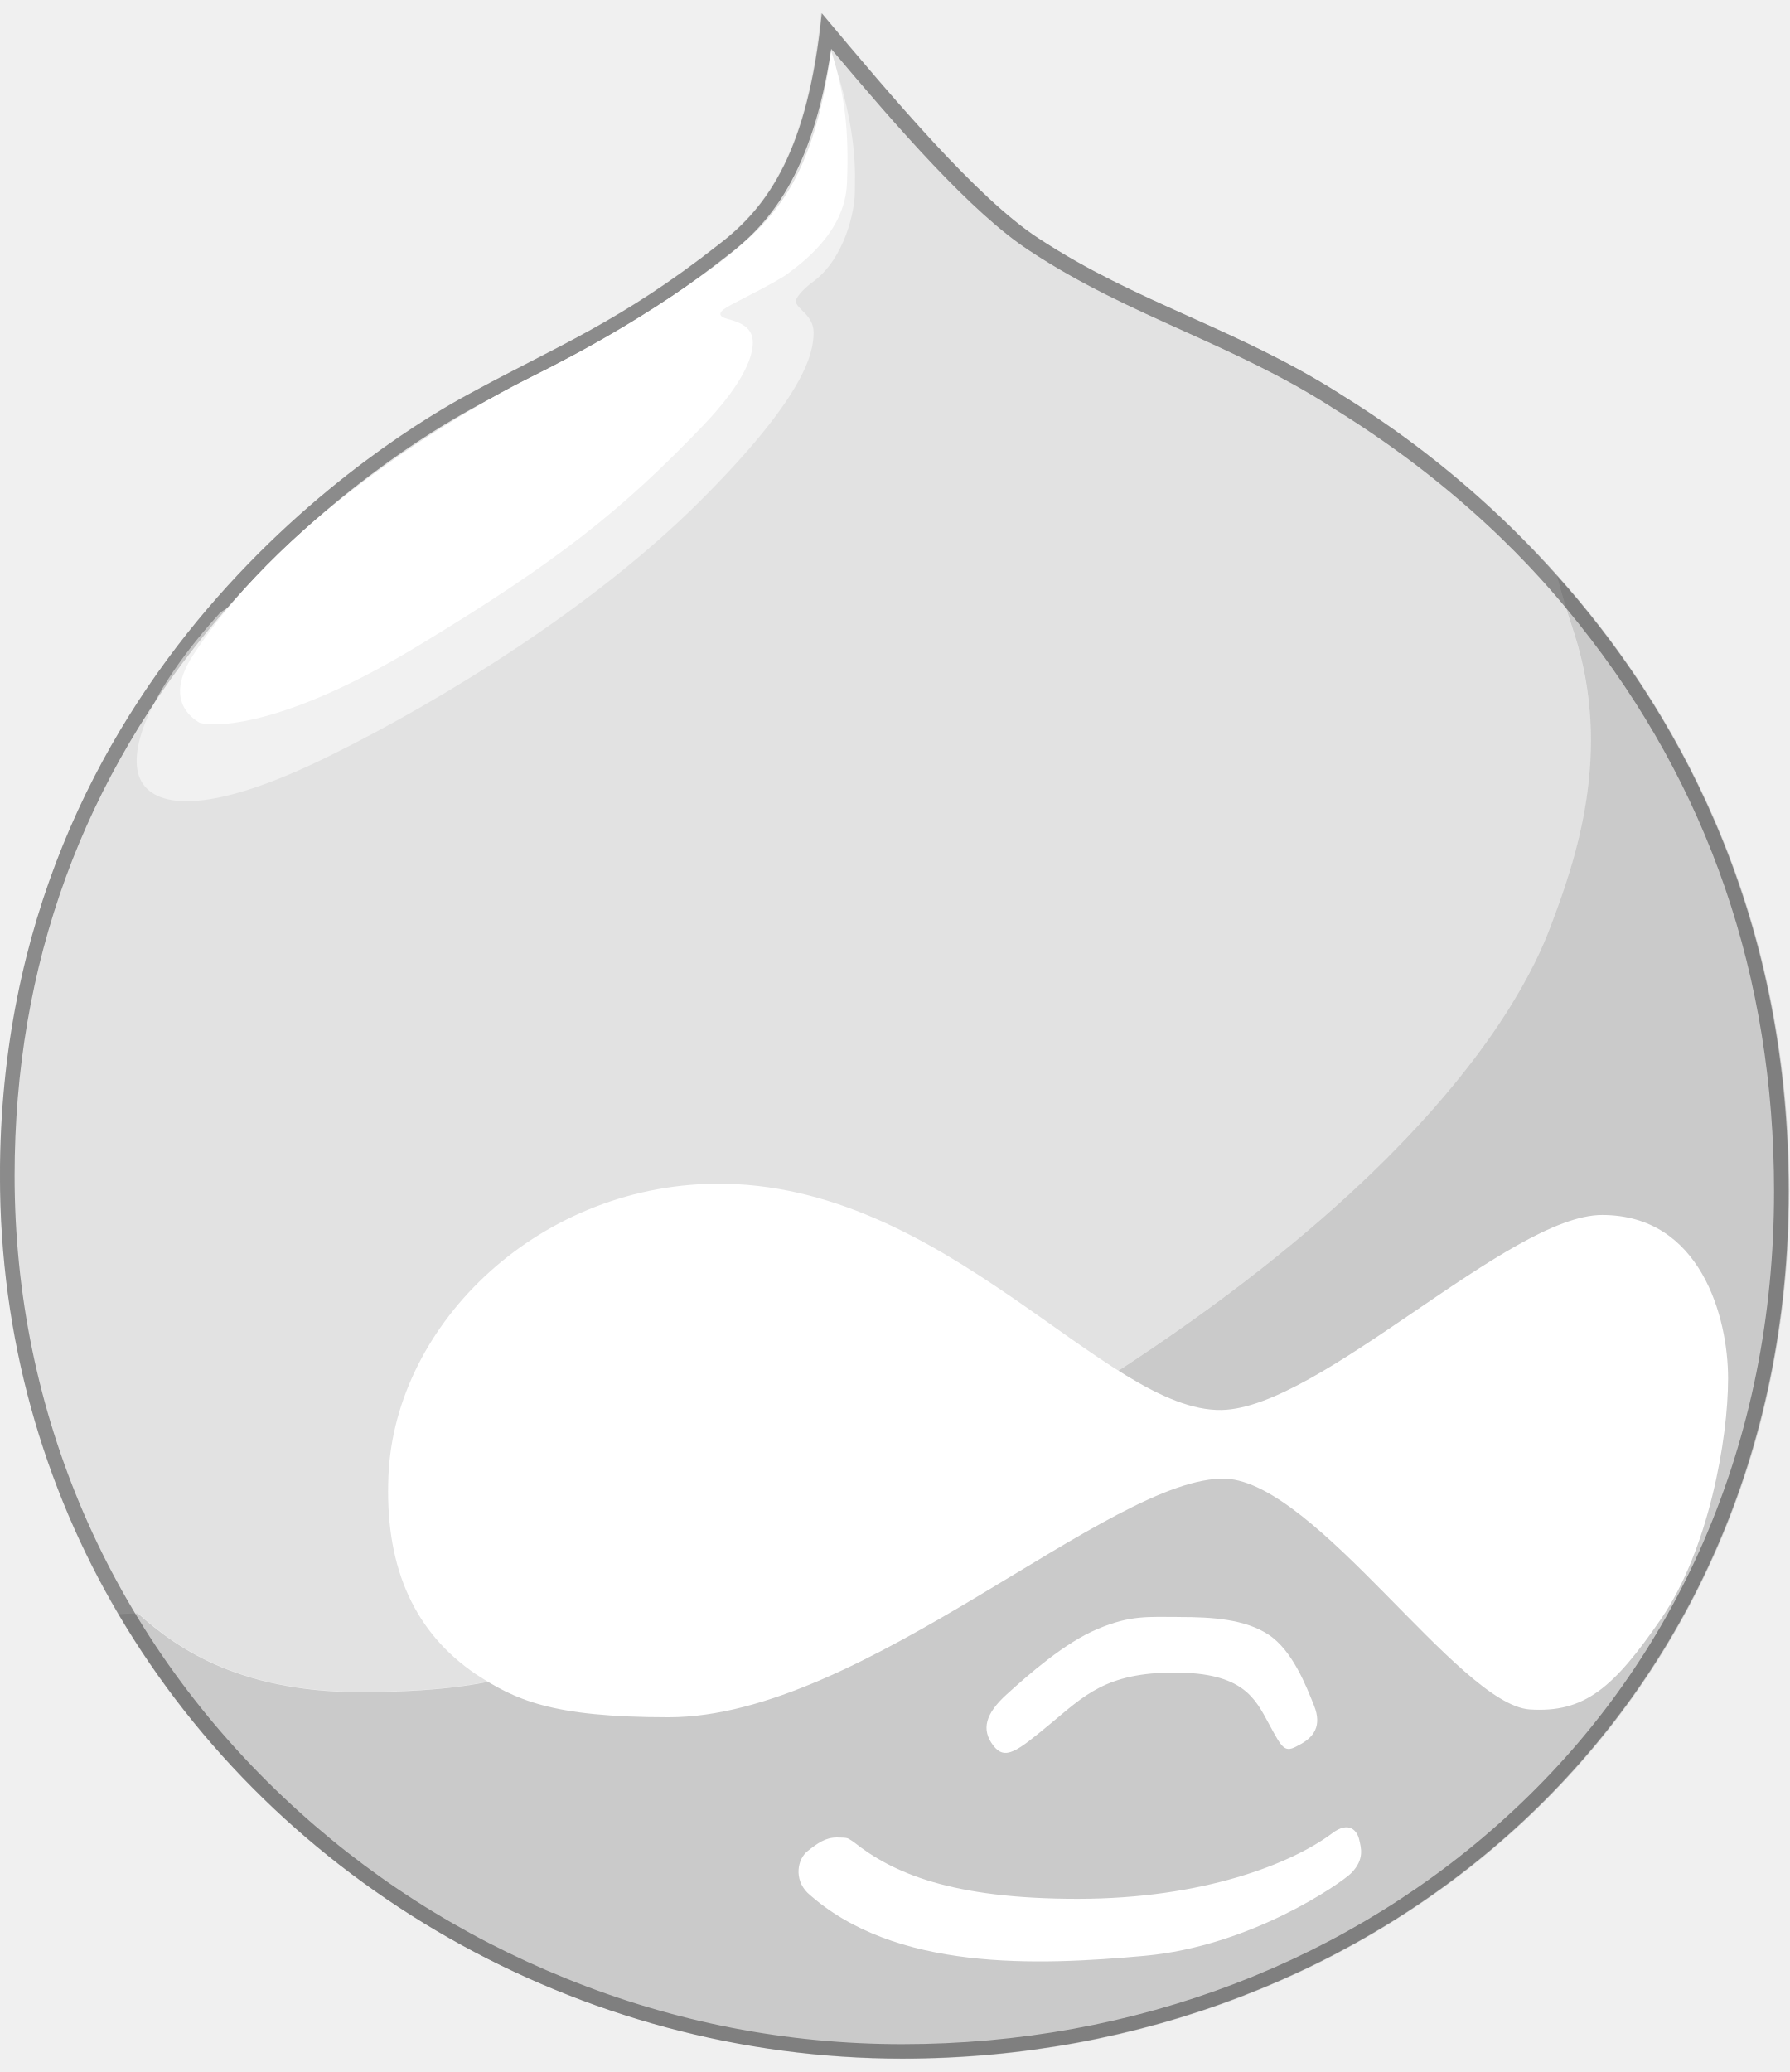
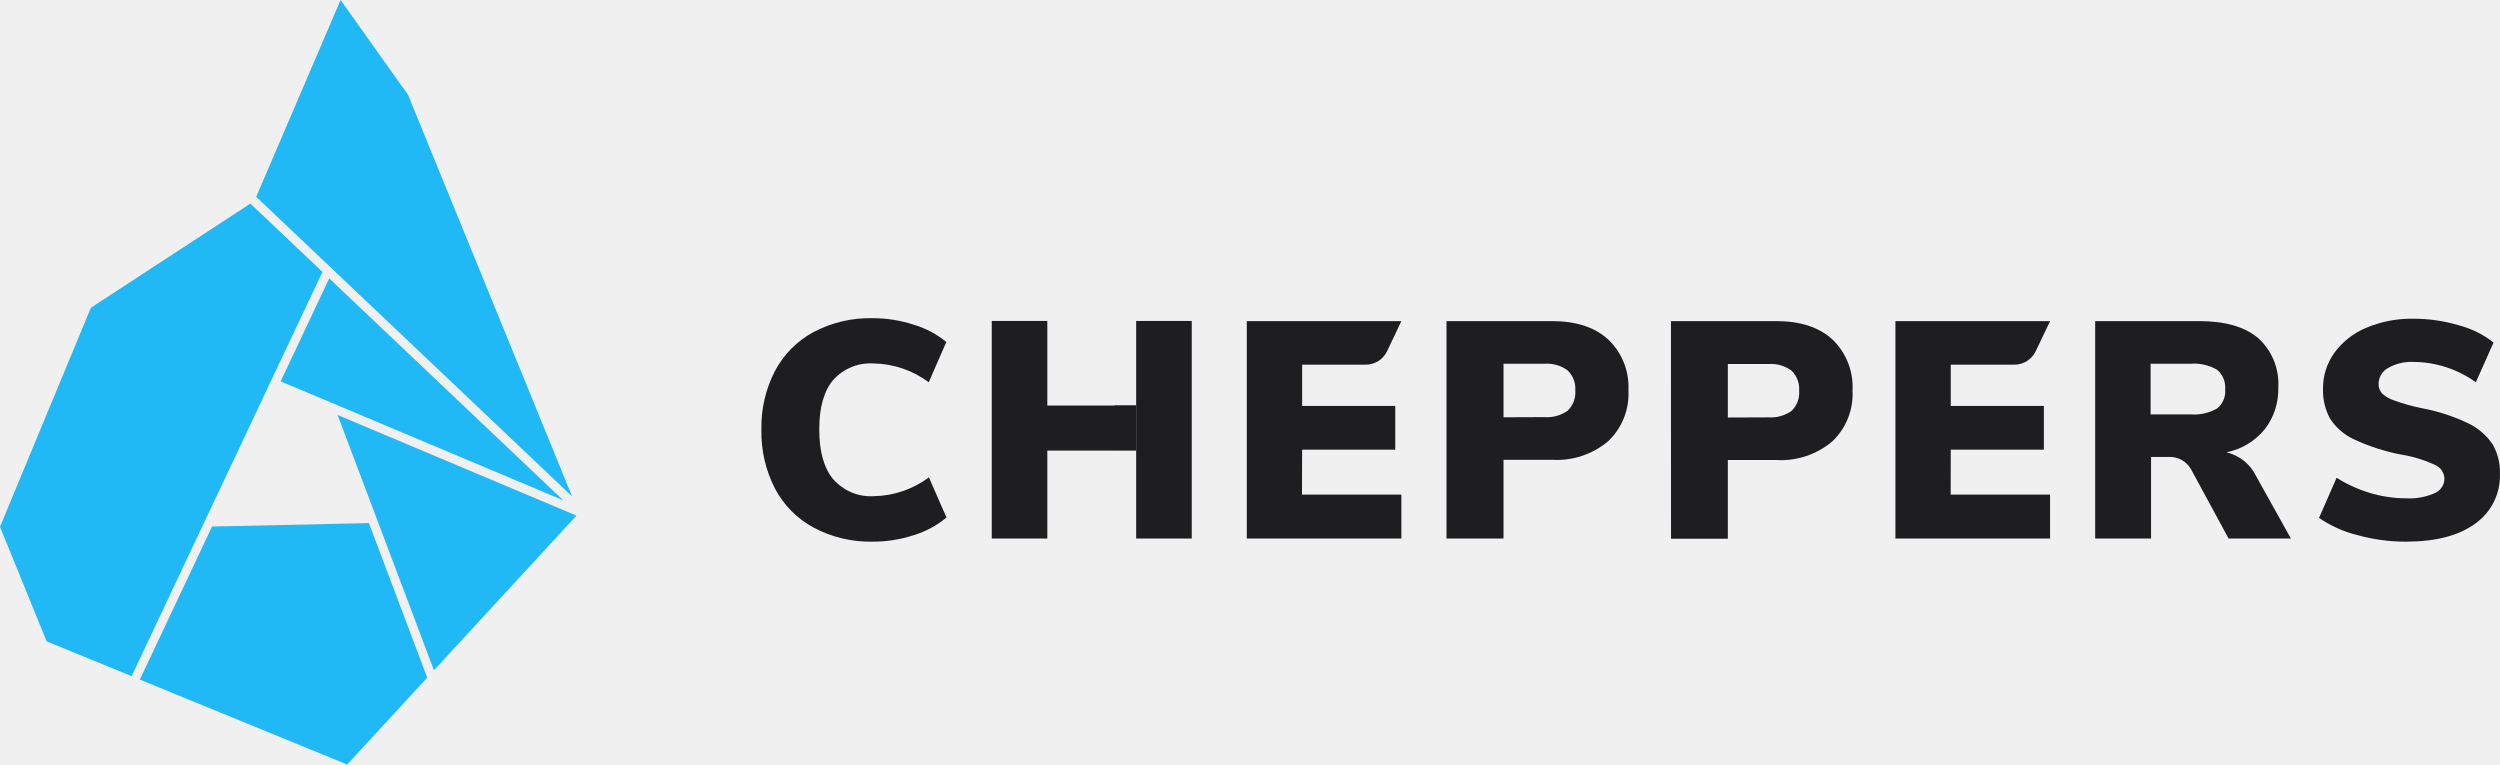
- <svg xmlns="http://www.w3.org/2000/svg" width="57" height="66" viewBox="471.5 467 57 66" enable-background="new 471.5 467 57 66">
-   <path opacity=".2" fill="#303030" d="M528.5 504.965c0 16.634-13.123 27.615-28.24 27.615-10.29 0-19.894-5.523-24.978-14.167l.605-.027c1.313 1.192 3.39 2.58 7.404 2.515 4.77-.064 5.645-.875 9.855-2.756 22.716-10.17 26.925-19.457 27.736-21.59s2.013-5.587.756-9.415c-.242-.737-.42-1.333-.54-1.808-3.018-3.372-6.017-5.225-6.92-5.784-.14-.093-.29-.177-.43-.26l.44.26c2.01 1.247 14.314 8.782 14.314 25.417z" />
-   <path fill="#fff" d="M509.09 518.507c1.006 0 2.077.065 2.83.568.756.503 1.193 1.63 1.445 2.263.25.634 0 1.006-.503 1.258-.438.25-.503.12-.94-.69-.44-.81-.82-1.63-3.01-1.63s-2.887.755-3.948 1.63c-1.062.876-1.443 1.193-1.825.69s-.253-1.006.437-1.63 1.825-1.63 2.888-2.077c1.06-.45 1.62-.383 2.625-.383zm-10.413 7.152c1.257 1.005 3.14 1.825 7.153 1.825 4.015 0 6.836-1.137 8.094-2.077.568-.438.82-.065.875.187.056.25.186.624-.252 1.07-.316.317-3.194 2.33-6.594 2.636-3.4.31-7.964.504-10.73-2.01-.438-.44-.316-1.07 0-1.323.317-.25.568-.438.94-.438.374.008.317.008.513.13z" />
-   <path opacity=".2" fill="#aaa" d="M520.89 496.545c-.81 2.133-5.02 11.42-27.735 21.59-4.21 1.88-5.085 2.69-9.854 2.756-4.013.066-6.09-1.32-7.403-2.514l-.605.028h-.01c-2.393-4.042-3.78-8.783-3.78-13.952 0-7.852 2.97-13.654 6.287-17.687.11-.13.213-.26.325-.382 2.683-3.148 5.55-5.17 7.218-6.203.038-.028.075-.047.112-.065.42-.25.754-.447.987-.568 2.757-1.51 4.77-2.263 7.963-4.77.12-.092.242-.186.354-.288l.008-.01c.875-.754 1.64-1.76 2.18-3.4v-.008c.325-.97.567-2.16.716-3.65l.02.018c2.253 2.69 4.954 5.886 6.89 7.144.69.447 1.38.848 2.068 1.202l.3.15c2.243 1.126 4.507 1.945 6.807 3.333l.428.26c.903.56 3.902 2.412 6.92 5.784.12.475.298 1.07.54 1.807 1.274 3.837.073 7.292-.737 9.425z" />
-   <path opacity=".5" fill="#333" d="M514.176 479.538c-3.26-2.077-6.464-2.887-9.603-4.955-1.938-1.267-4.64-4.47-6.893-7.162-.438 4.332-1.686 6.148-3.26 7.35-3.195 2.515-5.207 3.26-7.963 4.77-2.338 1.256-14.958 8.726-14.958 24.913 0 5.17 1.387 9.91 3.77 13.96 5.077 8.635 14.68 14.158 24.97 14.158 15.126 0 28.24-10.98 28.24-27.614 0-9.127-3.707-15.526-7.386-19.633-3.016-3.382-6.015-5.217-6.918-5.785zm7.627 7.34c4.117 5.15 6.213 11.23 6.213 18.077 0 3.968-.755 7.712-2.245 11.148-1.414 3.25-3.444 6.13-6.053 8.56-5.15 4.806-12.062 7.45-19.475 7.45-3.67 0-7.265-.698-10.692-2.086-3.372-1.36-6.398-3.297-9.016-5.774-5.532-5.225-8.57-12.257-8.57-19.8 0-6.716 2.18-12.695 6.483-17.753 3.288-3.865 6.836-6.007 8.196-6.743.67-.363 1.285-.69 1.89-.997 1.892-.97 3.68-1.89 6.14-3.818 1.312-.997 2.71-2.58 3.305-6.585 2.077 2.468 4.48 5.234 6.314 6.426 1.63 1.08 3.307 1.835 4.918 2.562 1.527.69 3.11 1.406 4.676 2.403l.056.037c4.62 2.84 7.06 5.896 7.86 6.892z" />
-   <path opacity=".5" fill="#fff" d="M497.98 468.678c.874 2.58.753 3.893.753 4.452 0 .56-.307 2.077-1.313 2.832-.438.317-.568.568-.568.624 0 .25.568.438.568 1.006 0 .69-.317 2.077-3.642 5.393-3.325 3.316-8.103 6.278-11.8 8.103-3.698 1.826-5.468 1.686-5.97.81s.185-2.83 2.514-5.392l9.667-6.278 9.164-6.398.503-2.44" />
-   <path fill="#fff" d="M497.98 468.613c-.57 4.145-1.826 5.393-3.512 6.715-2.83 2.133-5.588 3.446-6.212 3.763-1.63.82-7.535 4.08-10.608 8.784-.94 1.444 0 2.012.186 2.133.187.12 2.33.372 6.9-2.385 4.574-2.757 6.595-4.387 9.175-7.078 1.377-1.444 1.573-2.263 1.573-2.636 0-.438-.316-.624-.82-.754-.25-.065-.316-.187 0-.373.317-.186 1.622-.82 1.938-1.07.318-.25 1.827-1.257 1.882-2.887.065-1.63-.056-2.766-.503-4.21zm-14.112 45.628c.065-4.898 4.648-9.472 10.422-9.536 7.348-.065 12.424 7.283 16.13 7.208 3.14-.064 9.166-6.212 12.118-6.212 3.14 0 4.014 3.26 4.014 5.206 0 1.938-.623 5.458-2.133 7.656-1.51 2.198-2.44 3.008-4.2 2.888-2.264-.187-6.78-7.21-9.67-7.35-3.64-.12-11.547 7.6-17.75 7.6-3.763 0-4.9-.567-6.147-1.378-1.92-1.312-2.85-3.315-2.785-6.08z" />
+ <svg xmlns="http://www.w3.org/2000/svg" width="327" height="100" viewBox="0 0 327 100" fill="none">
+   <g clip-path="url(#clip0_1_20)">
+     <path d="M44.16 54.28L49.2 67.63L56.76 87.67L75.4 67.44L44.16 54.28Z" fill="#20B9F5" />
+     <path d="M53.37 12.4L44.55 0L33.51 25.74L74.83 64.93L53.37 12.4Z" fill="#20B9F5" />
+     <path d="M27.74 68.87L18.29 88.89L45.41 100L55.88 88.63L48.25 68.42L27.74 68.87Z" fill="#20B9F5" />
+     <path d="M26.84 68.05L33.99 52.91L35.38 49.96L35.78 49.11L42.18 35.57L32.93 26.8L32.75 26.63L11.89 40.25L0 68.91L6.1 83.89L17.22 88.44L26.84 68.05Z" fill="#20B9F5" />
+     <path d="M43.06 36.41L36.71 49.88L37.05 50.03L43.34 52.67L73.67 65.44L43.06 36.41Z" fill="#20B9F5" />
+     <path d="M106.4 69C104.243 67.832 102.484 66.045 101.35 63.87C100.139 61.498 99.534 58.863 99.59 56.2C99.532 53.543 100.137 50.914 101.35 48.55C102.488 46.382 104.246 44.603 106.4 43.44C108.779 42.183 111.44 41.556 114.13 41.62C115.96 41.614 117.78 41.901 119.52 42.47C121.076 42.934 122.523 43.702 123.78 44.73L121.48 50C119.4 48.448 116.885 47.587 114.29 47.54C113.304 47.474 112.316 47.633 111.4 48.004C110.484 48.374 109.663 48.947 109 49.68C107.767 51.133 107.153 53.3 107.16 56.18C107.16 59.06 107.77 61.24 109 62.7C109.659 63.447 110.48 64.034 111.4 64.416C112.32 64.797 113.316 64.963 114.31 64.9C116.905 64.853 119.42 63.992 121.5 62.44L123.8 67.69C122.542 68.738 121.087 69.523 119.52 70C117.78 70.569 115.96 70.856 114.13 70.85C111.438 70.904 108.776 70.267 106.4 69Z" fill="#1E1E20" />
+     <path d="M155.88 41.98H148.61V70.44H155.88V41.98Z" fill="#1E1E20" />
+     <path d="M189.2 42H203C206.16 42 208.6 42.8 210.35 44.4C211.243 45.253 211.943 46.289 212.4 47.436C212.857 48.584 213.062 49.816 213 51.05C213.067 52.286 212.864 53.521 212.407 54.671C211.949 55.821 211.247 56.858 210.35 57.71C208.303 59.435 205.671 60.305 203 60.14H196.66V70.44H189.2V42ZM202 54.56C203.083 54.643 204.162 54.346 205.05 53.72C205.4 53.382 205.671 52.971 205.843 52.517C206.016 52.062 206.087 51.575 206.05 51.09C206.085 50.604 206.014 50.115 205.842 49.66C205.669 49.203 205.399 48.791 205.05 48.45C204.171 47.804 203.088 47.495 202 47.58H196.66V54.58L202 54.56Z" fill="#1E1E20" />
+     <path d="M218.56 42H232.33C235.49 42 237.93 42.8 239.68 44.4C240.574 45.258 241.271 46.3 241.725 47.452C242.179 48.605 242.379 49.843 242.31 51.08C242.377 52.316 242.174 53.551 241.717 54.701C241.259 55.851 240.557 56.888 239.66 57.74C237.619 59.46 234.995 60.33 232.33 60.17H226V70.47H218.57L218.56 42ZM231.33 54.59C232.397 54.662 233.456 54.365 234.33 53.75C234.68 53.412 234.951 53.001 235.123 52.547C235.296 52.092 235.367 51.605 235.33 51.12C235.365 50.634 235.294 50.145 235.122 49.69C234.949 49.233 234.679 48.821 234.33 48.48C233.464 47.845 232.401 47.537 231.33 47.61H226V54.61L231.33 54.59Z" fill="#1E1E20" />
+     <path d="M255.16 58.82H267.34V53.1H255.16V47.7H263.48C264.067 47.699 264.642 47.531 265.138 47.216C265.634 46.901 266.03 46.452 266.28 45.92L268.15 42H247.92V70.44H268.15V64.69H255.15L255.16 58.82Z" fill="#1E1E20" />
+     <path d="M170.32 58.82H182.5V53.1H170.32V47.7H178.64C179.227 47.699 179.802 47.531 180.298 47.216C180.794 46.901 181.19 46.452 181.44 45.92L183.3 42H163.08V70.44H183.3V64.69H170.3L170.32 58.82Z" fill="#1E1E20" />
+     <path d="M299.65 70.44H291.5L286.57 61.35C286.275 60.838 285.842 60.418 285.32 60.139C284.799 59.86 284.21 59.732 283.62 59.77H281.36V70.44H274.05V42H287.62C291.07 42 293.62 42.74 295.39 44.24C296.279 45.052 296.975 46.053 297.427 47.169C297.879 48.285 298.074 49.488 298 50.69C298.059 52.664 297.43 54.598 296.22 56.16C294.951 57.709 293.184 58.769 291.22 59.16C292.071 59.362 292.866 59.754 293.545 60.306C294.224 60.859 294.769 61.557 295.14 62.35L299.65 70.44ZM289.98 53.44C290.353 53.146 290.647 52.763 290.834 52.326C291.021 51.89 291.095 51.413 291.05 50.94C291.095 50.459 291.023 49.974 290.84 49.526C290.657 49.079 290.369 48.682 290 48.37C288.933 47.75 287.7 47.474 286.47 47.58H281.3V54.2H286.47C287.697 54.304 288.927 54.035 290 53.43L289.98 53.44Z" fill="#1E1E20" />
+     <path d="M308.38 70C306.573 69.56 304.862 68.794 303.33 67.74L305.63 62.49C306.998 63.356 308.478 64.029 310.03 64.49C311.565 64.946 313.158 65.179 314.76 65.18C316.025 65.246 317.288 65.016 318.45 64.51C318.824 64.356 319.144 64.096 319.371 63.762C319.599 63.428 319.723 63.034 319.73 62.63C319.723 62.254 319.611 61.888 319.406 61.573C319.201 61.258 318.911 61.008 318.57 60.85C317.181 60.191 315.707 59.73 314.19 59.48C312.027 59.083 309.923 58.41 307.93 57.48C306.634 56.888 305.534 55.937 304.76 54.74C304.123 53.548 303.809 52.211 303.85 50.86C303.829 49.172 304.347 47.522 305.33 46.15C306.395 44.703 307.833 43.573 309.49 42.88C311.437 42.057 313.536 41.651 315.65 41.69C317.682 41.681 319.704 41.974 321.65 42.56C323.291 42.991 324.826 43.753 326.16 44.8L323.84 50C321.462 48.289 318.61 47.359 315.68 47.34C314.529 47.286 313.385 47.556 312.38 48.12C312.002 48.321 311.686 48.621 311.464 48.987C311.243 49.353 311.124 49.772 311.12 50.2C311.1 50.663 311.262 51.114 311.57 51.46C312.043 51.892 312.607 52.214 313.22 52.4C314.392 52.827 315.596 53.161 316.82 53.4C318.929 53.796 320.977 54.469 322.91 55.4C324.191 56.025 325.282 56.982 326.07 58.17C326.712 59.317 327.03 60.617 326.99 61.93C327.041 63.206 326.772 64.475 326.208 65.62C325.644 66.766 324.803 67.752 323.76 68.49C321.613 70.063 318.587 70.85 314.68 70.85C312.551 70.852 310.432 70.566 308.38 70Z" fill="#1E1E20" />
+     <path d="M148.61 53.04L145.81 58.94H136.99V70.44H129.72V41.98H136.99V53.04H148.61Z" fill="#1E1E20" />
+     <path d="M148.61 53.04H145.81V58.94H148.61V53.04Z" fill="#1E1E20" />
+   </g>
+   <defs>
+     <clipPath id="clip0_1_20">
+       <rect width="326.99" height="100" fill="white" />
+     </clipPath>
+   </defs>
</svg>
